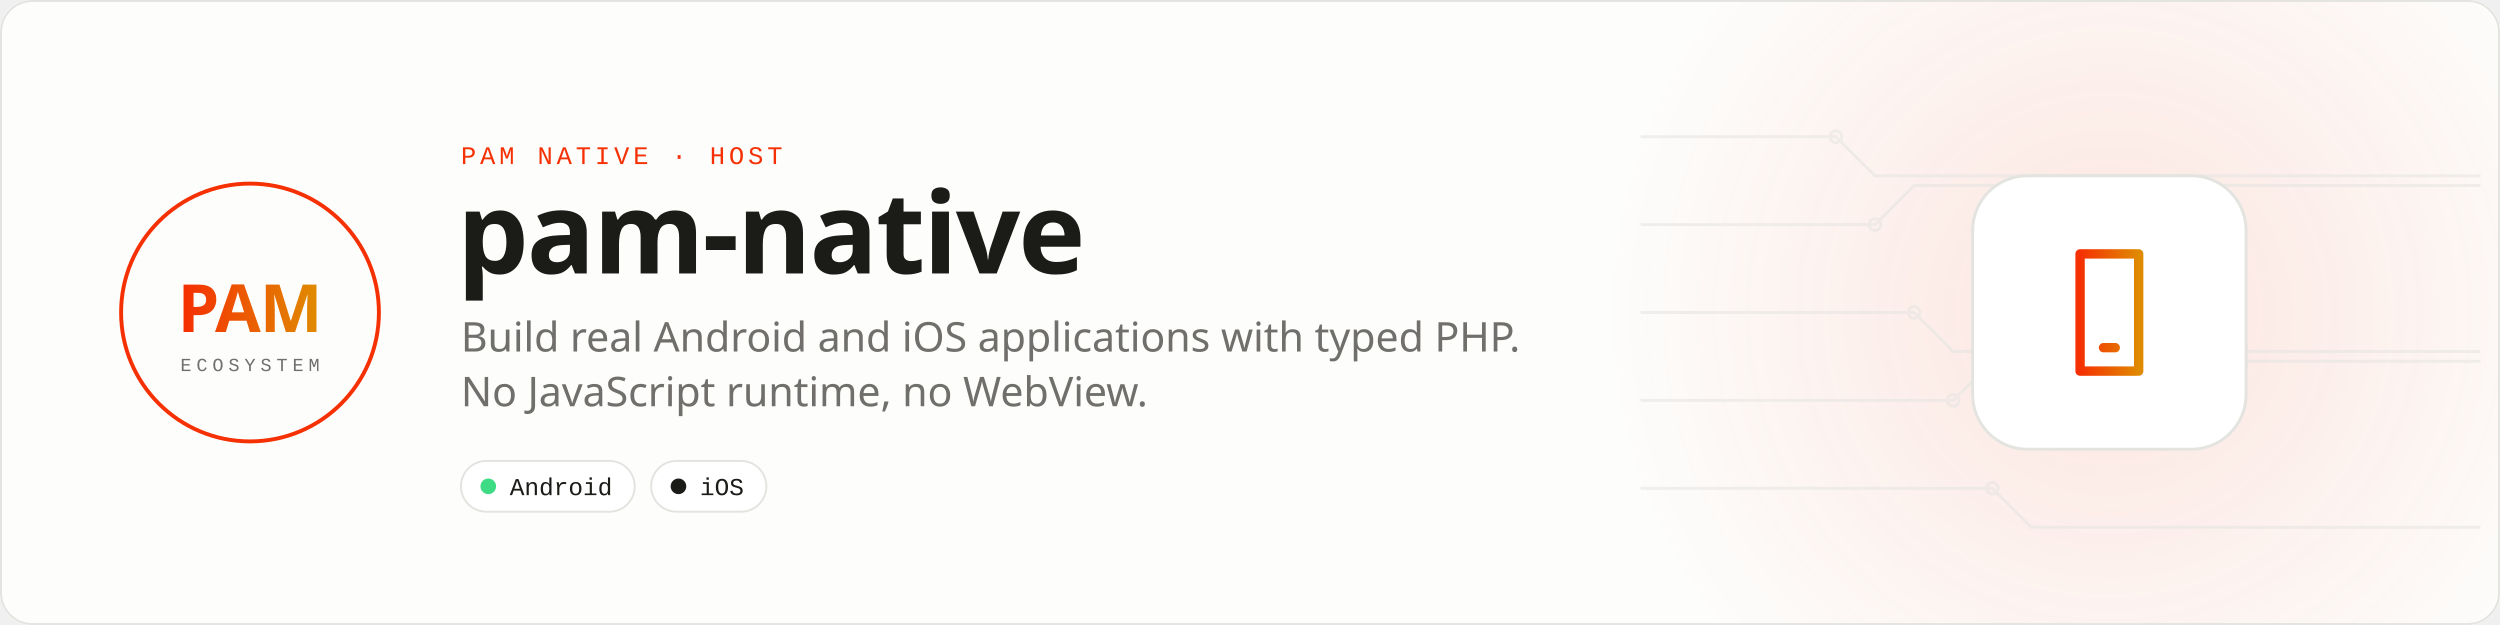
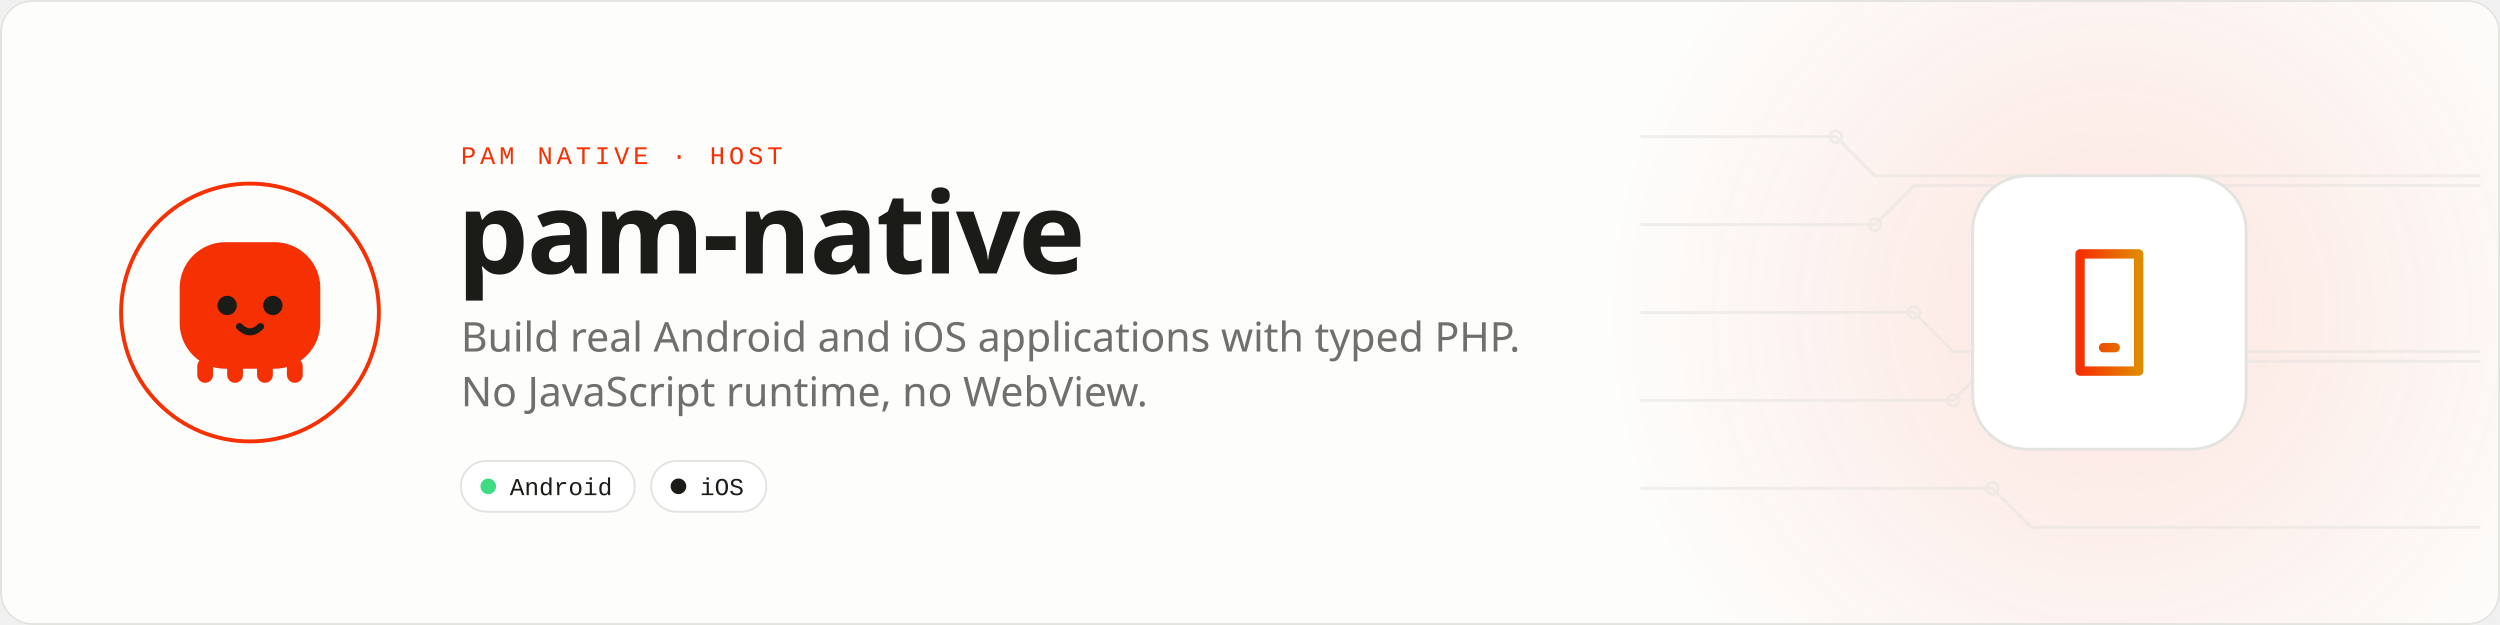
<svg xmlns="http://www.w3.org/2000/svg" viewBox="0 0 1280 320" width="1280" height="320" role="img" aria-label="pam-native: Build real Android and iOS applications with typed PHP. No JavaScript runtime, no WebView.">
  <defs>
    <linearGradient id="pg" x1="0" y1="0" x2="1" y2="0">
      <stop offset="0" stop-color="#f53003" />
      <stop offset="1" stop-color="#e08a00" />
    </linearGradient>
    <radialGradient id="gl">
      <stop offset="0" stop-color="#f53003" stop-opacity=".12" />
      <stop offset="1" stop-color="#f53003" stop-opacity="0" />
    </radialGradient>
    <clipPath id="cl">
      <rect width="1280" height="320" rx="16" />
    </clipPath>
  </defs>
  <g clip-path="url(#cl)">
    <rect width="1280" height="320" fill="#fdfdfc" />
    <circle cx="1080" cy="160" r="260" fill="url(#gl)" />
    <g fill="none" stroke="#e3e3e0" stroke-width="1.5" opacity=".55">
      <path d="M840 70H940l20 20H1270" />
      <circle cx="940" cy="70" r="3" />
      <path d="M840 115H960l20 -20H1270" />
      <circle cx="960" cy="115" r="3" />
      <path d="M840 160H980l20 20H1270" />
      <circle cx="980" cy="160" r="3" />
      <path d="M840 205H1000l20 -20H1270" />
      <circle cx="1000" cy="205" r="3" />
      <path d="M840 250H1020l20 20H1270" />
      <circle cx="1020" cy="250" r="3" />
    </g>
  </g>
  <rect x=".5" y=".5" width="1279" height="319" rx="16" fill="none" stroke="#e3e3e0" />
  <circle cx="128" cy="160" r="66" fill="#fdfdfc" stroke="#f53003" stroke-width="2" />
  <circle cx="128" cy="160" r="66" fill="none" stroke="#f53003">
    <animate attributeName="r" values="66;92" dur="3s" repeatCount="indefinite" />
    <animate attributeName="stroke-opacity" values=".5;0" dur="3s" repeatCount="indefinite" />
  </circle>
-   <text x="128" y="170" text-anchor="middle" font-family="-apple-system, BlinkMacSystemFont, 'Segoe UI', 'Noto Sans', Helvetica, Arial, sans-serif" font-weight="700" font-size="34" letter-spacing="-.5" fill="url(#pg)">PAM</text>
-   <text x="128" y="190" text-anchor="middle" font-family="ui-monospace, SFMono-Regular, 'SF Mono', Menlo, Consolas, 'Liberation Mono', monospace" font-size="9.5" letter-spacing="2.5" fill="#706f6c">ECOSYSTEM</text>
+   <g transform="translate(74 104.2) scale(.9)">
+     <rect x="30" y="88" width="9" height="14" rx="4.5" fill="#f53003" />
+     <rect x="47" y="88" width="9" height="14" rx="4.5" fill="#f53003" />
+     <rect x="64" y="88" width="9" height="14" rx="4.5" fill="#f53003" />
+     <rect x="81" y="88" width="9" height="14" rx="4.5" fill="#f53003" />
+     <rect x="20" y="22" width="80" height="72" rx="26" fill="#f53003" />
+     <circle cx="47" cy="58" r="5.5" fill="#1b1b18" />
+     <circle cx="73" cy="58" r="5.5" fill="#1b1b18" />
+     <path d="M54 70q6 6 12 0" stroke="#1b1b18" stroke-width="4" stroke-linecap="round" fill="none" />
+   </g>
  <text x="236" y="84" font-family="ui-monospace, SFMono-Regular, 'SF Mono', Menlo, Consolas, 'Liberation Mono', monospace" font-size="13" letter-spacing="2" fill="#f53003">PAM NATIVE · HOST</text>
  <text x="234" y="140" font-family="-apple-system, BlinkMacSystemFont, 'Segoe UI', 'Noto Sans', Helvetica, Arial, sans-serif" font-weight="700" font-size="58" letter-spacing="-1" fill="#1b1b18">pam-native</text>
  <text x="236" y="180" font-family="-apple-system, BlinkMacSystemFont, 'Segoe UI', 'Noto Sans', Helvetica, Arial, sans-serif" font-size="21" fill="#706f6c">Build real Android and iOS applications with typed PHP.</text>
  <text x="236" y="208" font-family="-apple-system, BlinkMacSystemFont, 'Segoe UI', 'Noto Sans', Helvetica, Arial, sans-serif" font-size="21" fill="#706f6c">No JavaScript runtime, no WebView.</text>
  <rect x="236" y="236" width="89" height="26" rx="13" fill="#ffffff" stroke="#e3e3e0" />
  <circle cx="250" cy="249" r="4" fill="#3ddc84" />
  <text x="261" y="253.5" font-family="ui-monospace, SFMono-Regular, 'SF Mono', Menlo, Consolas, 'Liberation Mono', monospace" font-size="12.5" fill="#1b1b18">Android</text>
  <rect x="333.375" y="236" width="59" height="26" rx="13" fill="#ffffff" stroke="#e3e3e0" />
  <circle cx="347.375" cy="249" r="4" fill="#1b1b18" />
  <text x="358.375" y="253.5" font-family="ui-monospace, SFMono-Regular, 'SF Mono', Menlo, Consolas, 'Liberation Mono', monospace" font-size="12.5" fill="#1b1b18">iOS</text>
  <rect x="1010" y="90" width="140" height="140" rx="28" fill="#ffffff" stroke="#e3e3e0" stroke-width="1.5" />
  <g transform="translate(1044 124) scale(3)" fill="none" stroke="url(#pg)" stroke-width="1.6" stroke-linecap="round" stroke-linejoin="round">
    <path d="M7 2h10v20H7zM11 18h2" />
  </g>
</svg>
